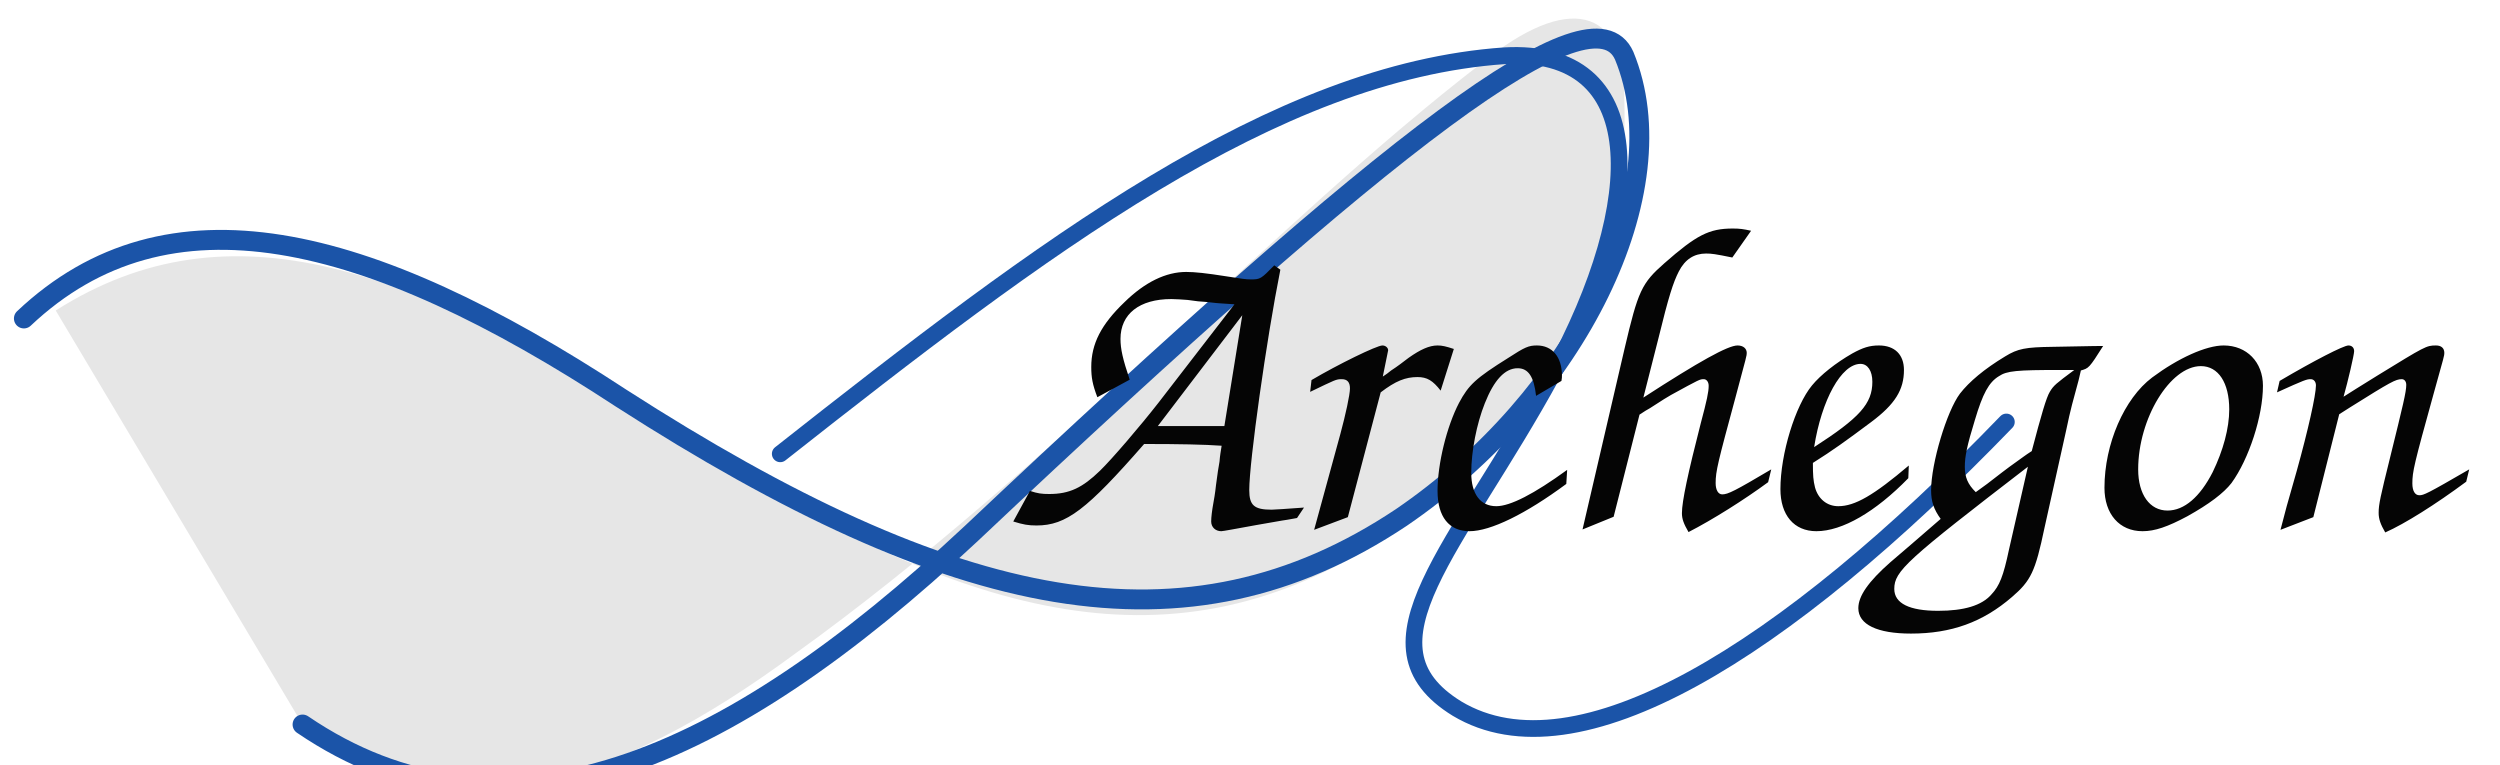
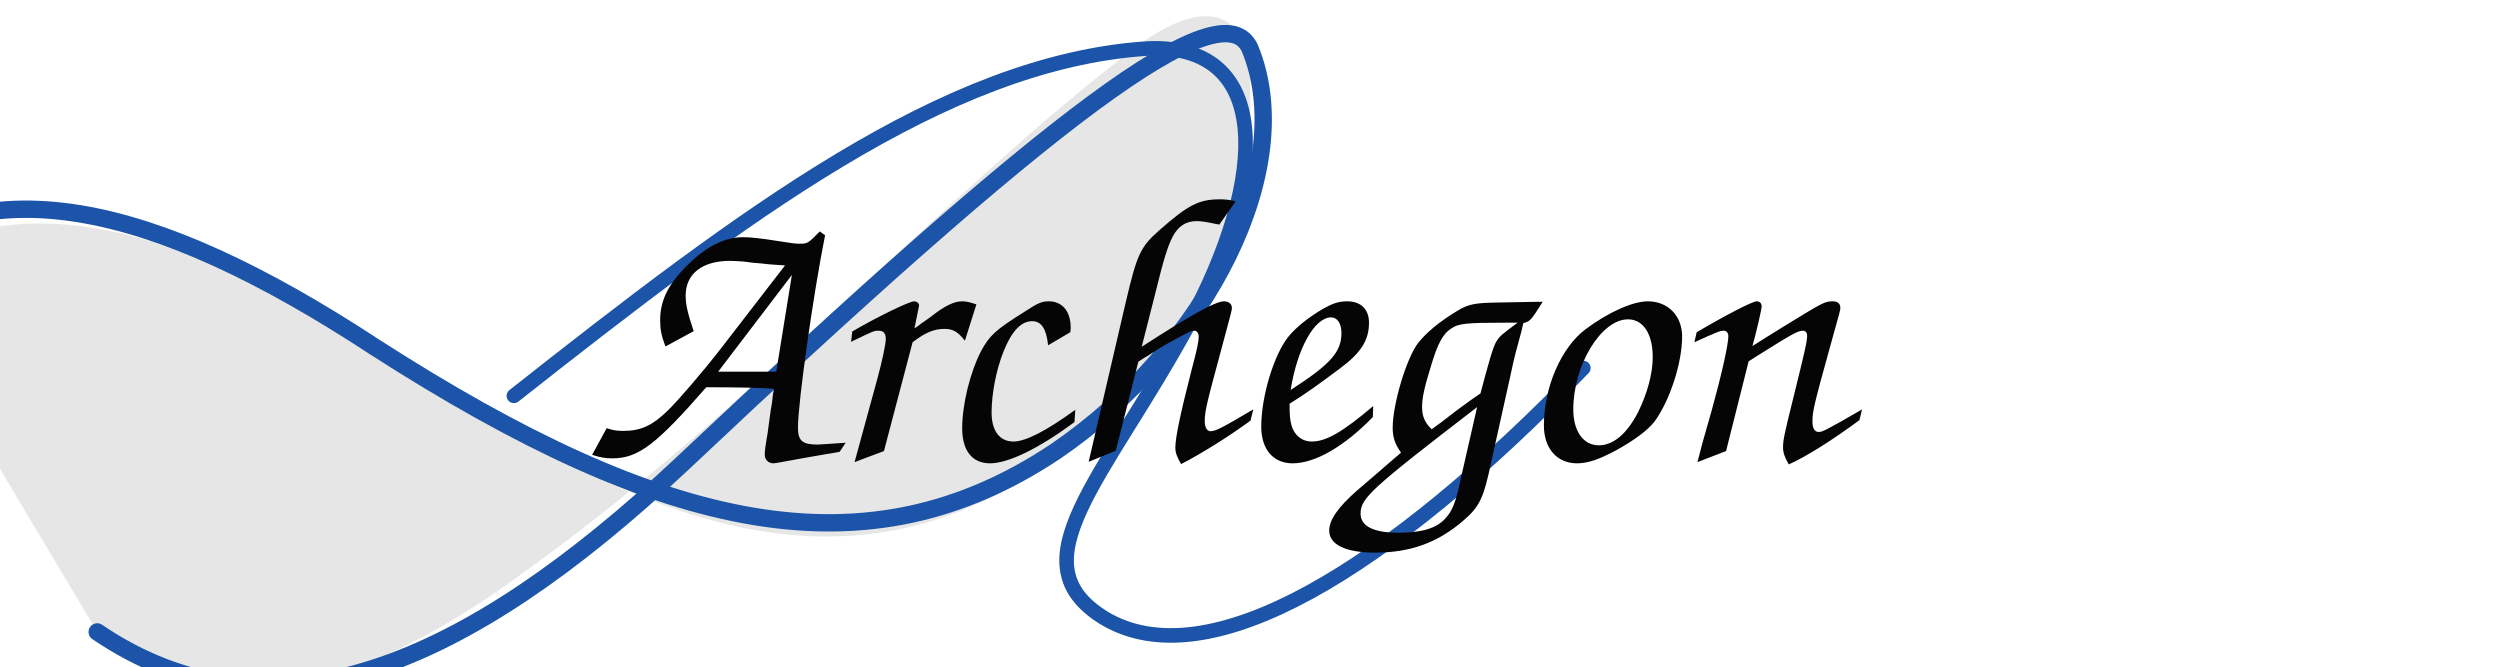
- <svg xmlns="http://www.w3.org/2000/svg" viewBox="0 0 314 96" role="img" aria-labelledby="title desc">
+ <svg xmlns="http://www.w3.org/2000/svg" viewBox="24 0 360 96" role="img" aria-labelledby="title desc">
  <path d="M38 91 7 39c22-14 45-5 75 14 33 21 59 32 86 18 22-11 37-33 36-59 0-11-7-13-18-4-26 20-54 51-86 74-23 17-43 23-62 9Z" fill="#e6e6e6" />
  <path d="M3 40c18-17 43-11 75 10 42 27 71 33 98 15 22-15 35-41 28-58-4-9-29 10-82 60-31 29-59 41-84 24" fill="none" stroke="#1b54a8" stroke-width="2.5" stroke-linecap="round" stroke-linejoin="round" />
  <path d="M98 57c33-26 62-48 91-50 18-1 18 18 6 40-12 22-25 34-12 42 15 9 41-7 69-36" fill="none" stroke="#1b54a8" stroke-width="2.1" stroke-linecap="round" stroke-linejoin="round" />
-   <text x="126" y="66" fill="#050505" font-family="Snell Roundhand, Apple Chancery, Brush Script MT, Segoe Script, cursive" font-size="55" font-style="italic" font-weight="400">Archegon</text>
+   <text x="108" y="66" fill="#050505" font-family="Snell Roundhand, Apple Chancery, Brush Script MT, Segoe Script, cursive" font-size="55" font-style="italic" font-weight="400">Archegon</text>
</svg>
